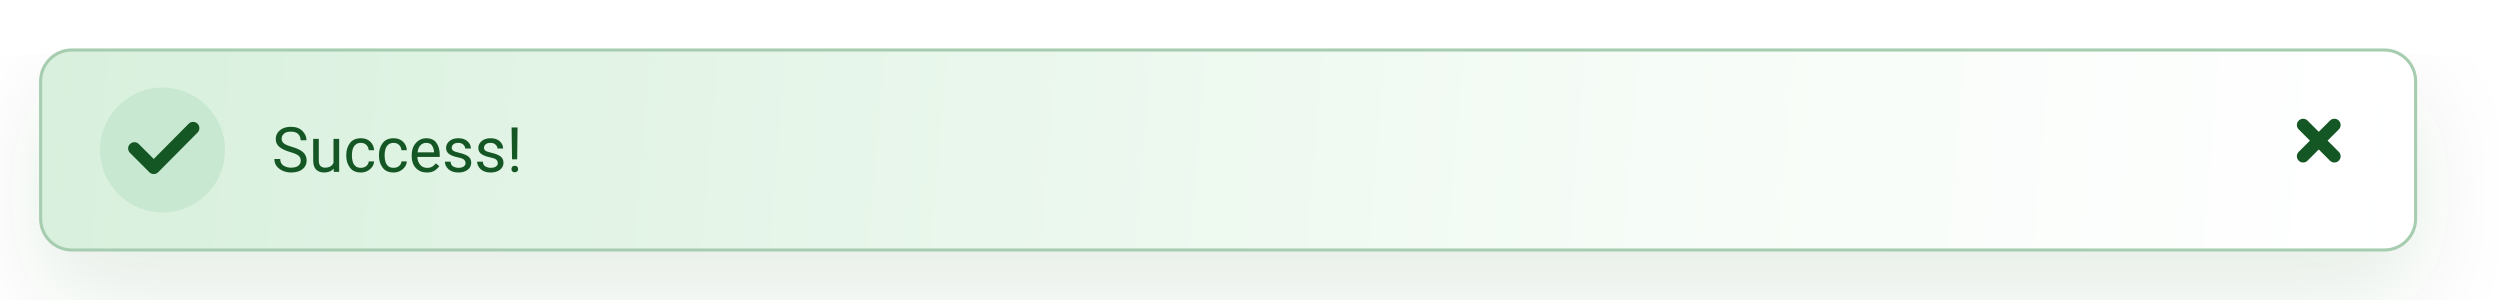
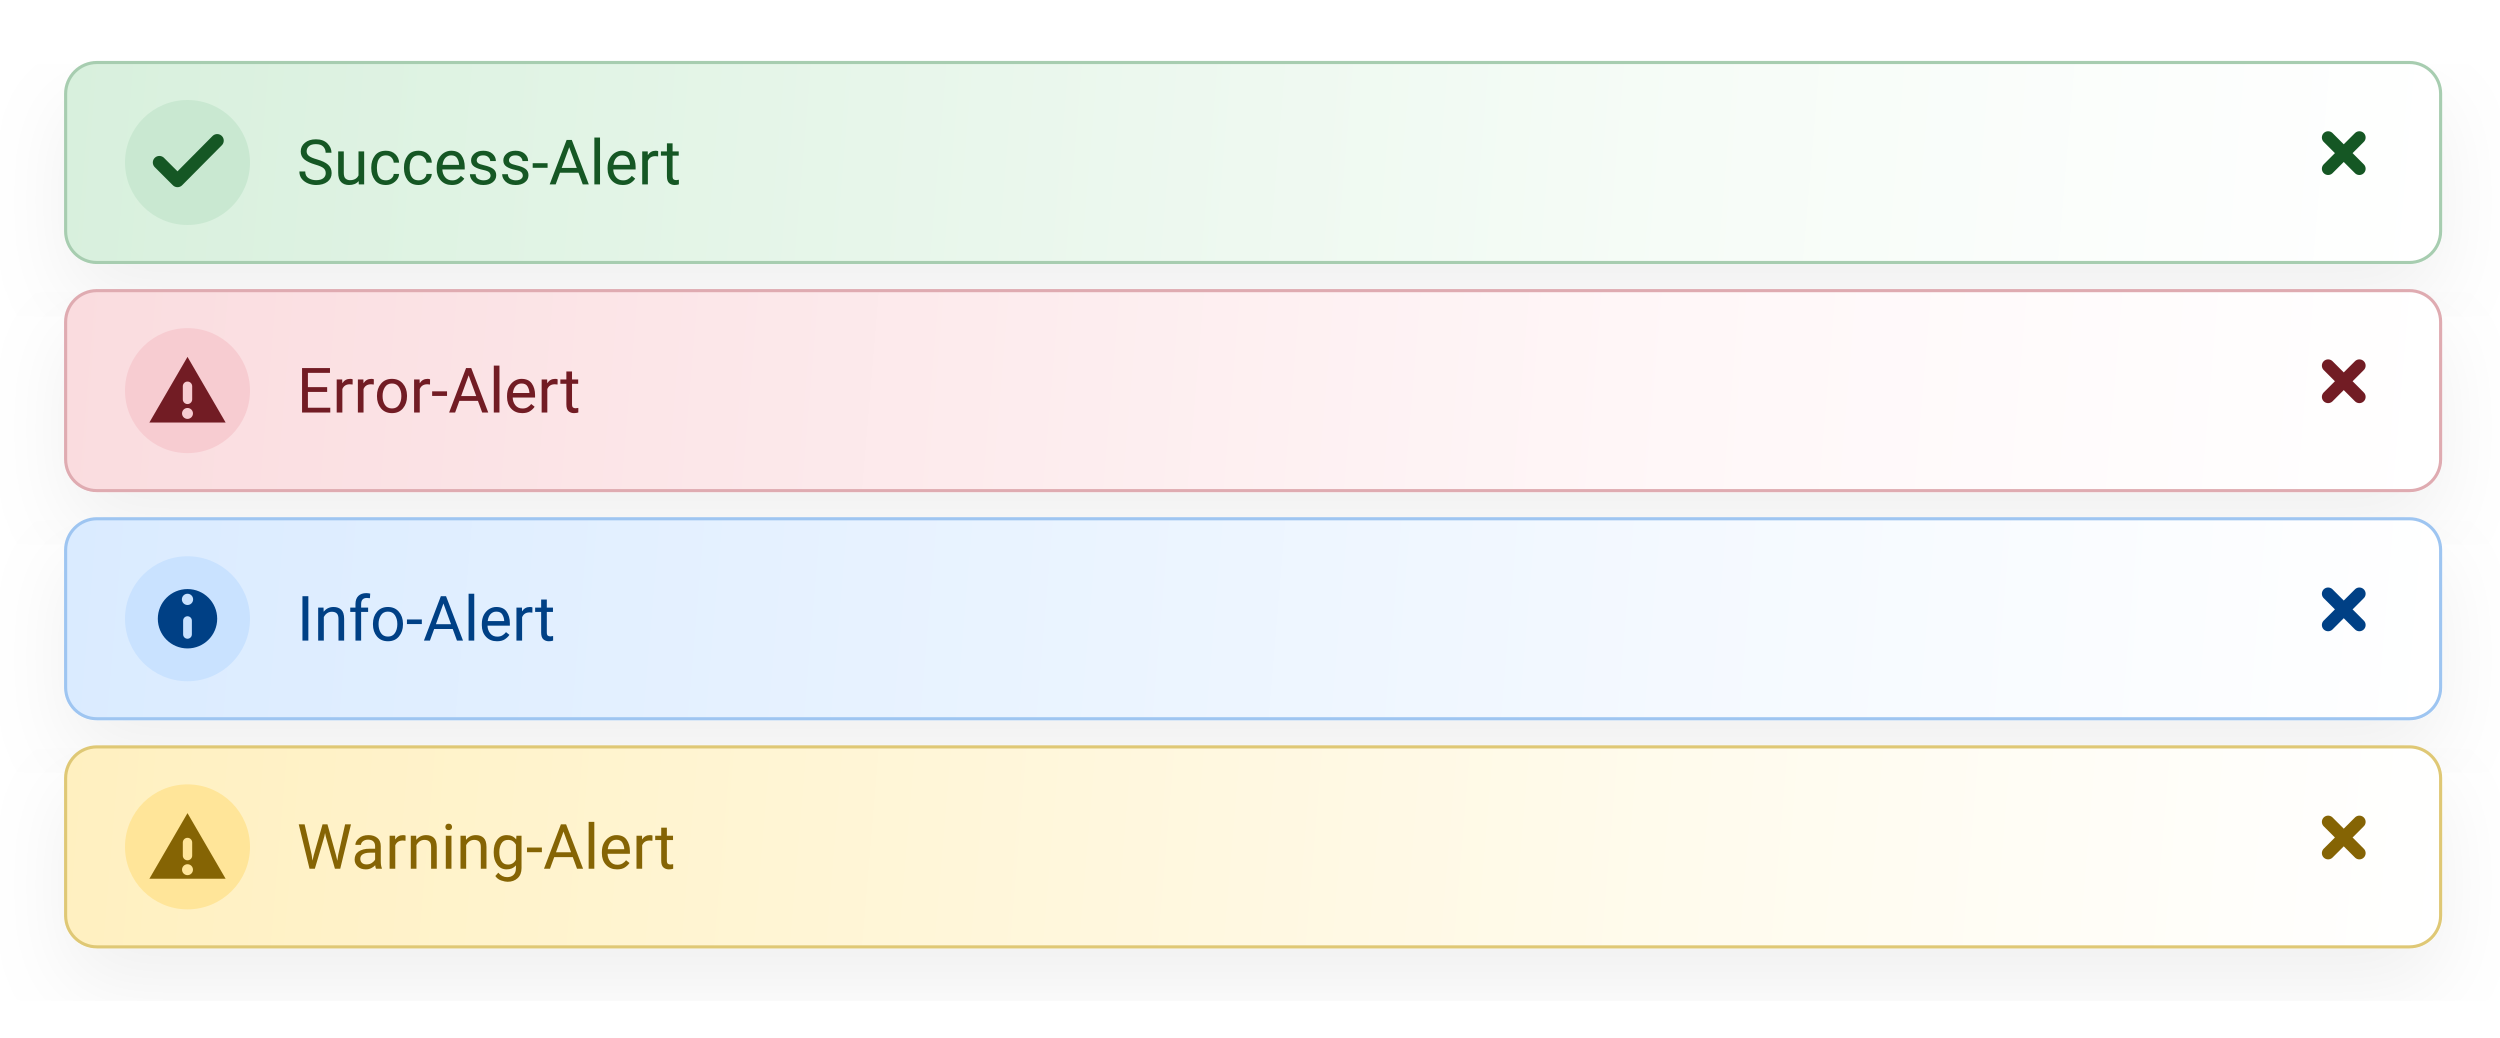
- <svg xmlns="http://www.w3.org/2000/svg" width="800" height="96" viewBox="0 0 800 96" fill="none" role="img" aria-labelledby="title desc">
+ <svg xmlns="http://www.w3.org/2000/svg" width="800" height="332" viewBox="0 0 800 332" fill="none" role="img" aria-labelledby="title desc">
  <defs>
-     <linearGradient id="successGradient" x1="13" y1="16" x2="773" y2="80" gradientUnits="userSpaceOnUse">
+     <linearGradient id="successGradient" x1="21" y1="20" x2="781" y2="84" gradientUnits="userSpaceOnUse">
      <stop offset="0" stop-color="#d8f0dd" />
      <stop offset="0.68" stop-color="#f6fcf7" />
      <stop offset="1" stop-color="#ffffff" />
    </linearGradient>
-     <filter id="gradientShadow" x="-5%" y="-20%" width="110%" height="150%" color-interpolation-filters="sRGB">
+     <linearGradient id="errorGradient" x1="21" y1="93" x2="781" y2="157" gradientUnits="userSpaceOnUse">
+       <stop offset="0" stop-color="#fadcdf" />
+       <stop offset="0.68" stop-color="#fff7f8" />
+       <stop offset="1" stop-color="#ffffff" />
+     </linearGradient>
+     <linearGradient id="infoGradient" x1="21" y1="166" x2="781" y2="230" gradientUnits="userSpaceOnUse">
+       <stop offset="0" stop-color="#daebff" />
+       <stop offset="0.68" stop-color="#f4f9ff" />
+       <stop offset="1" stop-color="#ffffff" />
+     </linearGradient>
+     <linearGradient id="warningGradient" x1="21" y1="239" x2="781" y2="303" gradientUnits="userSpaceOnUse">
+       <stop offset="0" stop-color="#fff0c0" />
+       <stop offset="0.68" stop-color="#fffbed" />
+       <stop offset="1" stop-color="#ffffff" />
+     </linearGradient>
+     <filter id="gradientShadow" x="-5%" y="-18%" width="110%" height="145%" color-interpolation-filters="sRGB">
      <feDropShadow dx="0" dy="5" stdDeviation="6" flood-color="#000000" flood-opacity="0.10" />
-       <feDropShadow dx="0" dy="14" stdDeviation="15" flood-color="#155724" flood-opacity="0.10" />
+       <feDropShadow dx="0" dy="12" stdDeviation="13" flood-color="#000000" flood-opacity="0.06" />
    </filter>
  </defs>
-   <rect x="13" y="16" width="760" height="64" rx="10" fill="url(#successGradient)" stroke="#a7cdb0" filter="url(#gradientShadow)" />
-   <circle cx="52" cy="48" r="20" fill="#c9e8d1" />
-   <path d="M43 47.5l6.2 6.2L61.8 41" stroke="#155724" stroke-width="4" stroke-linecap="round" stroke-linejoin="round" />
-   <text x="87" y="55" fill="#155724" font-family="Roboto, Arial, sans-serif" font-size="20" font-weight="400">Success!</text>
-   <path d="M737 40l10 10M747 40l-10 10" stroke="#155724" stroke-width="4" stroke-linecap="round" />
+   <rect x="21" y="20" width="760" height="64" rx="10" fill="url(#successGradient)" stroke="#a7cdb0" filter="url(#gradientShadow)" />
+   <circle cx="60" cy="52" r="20" fill="#c9e8d1" />
+   <path d="M51 52l5.8 5.8L69.5 45" stroke="#155724" stroke-width="4.2" stroke-linecap="round" stroke-linejoin="round" />
+   <text x="95" y="59" fill="#155724" font-family="Roboto, Arial, sans-serif" font-size="20" font-weight="400">Success-Alert</text>
+   <path d="M745 44l10 10M755 44l-10 10" stroke="#155724" stroke-width="4" stroke-linecap="round" />
+   <rect x="21" y="93" width="760" height="64" rx="10" fill="url(#errorGradient)" stroke="#dfabb1" filter="url(#gradientShadow)" />
+   <circle cx="60" cy="125" r="20" fill="#f7ccd1" />
+   <path d="M60 114.2l12.2 21H47.8L60 114.2Z" fill="#721c24" />
+   <rect x="58.5" y="122.1" width="3" height="7.2" rx="1.5" fill="#f7ccd1" />
+   <circle cx="60" cy="132.3" r="1.75" fill="#f7ccd1" />
+   <text x="95" y="132" fill="#721c24" font-family="Roboto, Arial, sans-serif" font-size="20" font-weight="400">Error-Alert</text>
+   <path d="M745 117l10 10M755 117l-10 10" stroke="#721c24" stroke-width="4" stroke-linecap="round" />
+   <rect x="21" y="166" width="760" height="64" rx="10" fill="url(#infoGradient)" stroke="#9ec5f1" filter="url(#gradientShadow)" />
+   <circle cx="60" cy="198" r="20" fill="#c9e2ff" />
+   <circle cx="60" cy="198" r="9.5" fill="#004085" />
+   <rect x="58.6" y="197.2" width="2.8" height="7.2" rx="1.4" fill="#c9e2ff" />
+   <circle cx="60" cy="191.8" r="1.8" fill="#c9e2ff" />
+   <text x="95" y="205" fill="#004085" font-family="Roboto, Arial, sans-serif" font-size="20" font-weight="400">Info-Alert</text>
+   <path d="M745 190l10 10M755 190l-10 10" stroke="#004085" stroke-width="4" stroke-linecap="round" />
+   <rect x="21" y="239" width="760" height="64" rx="10" fill="url(#warningGradient)" stroke="#dfc875" filter="url(#gradientShadow)" />
+   <circle cx="60" cy="271" r="20" fill="#ffe599" />
+   <path d="M60 260.2l12.2 21H47.8L60 260.2Z" fill="#856404" />
+   <rect x="58.5" y="268.1" width="3" height="7.2" rx="1.5" fill="#ffe599" />
+   <circle cx="60" cy="278.3" r="1.75" fill="#ffe599" />
+   <text x="95" y="278" fill="#856404" font-family="Roboto, Arial, sans-serif" font-size="20" font-weight="400">Warning-Alert</text>
+   <path d="M745 263l10 10M755 263l-10 10" stroke="#856404" stroke-width="4" stroke-linecap="round" />
</svg>
